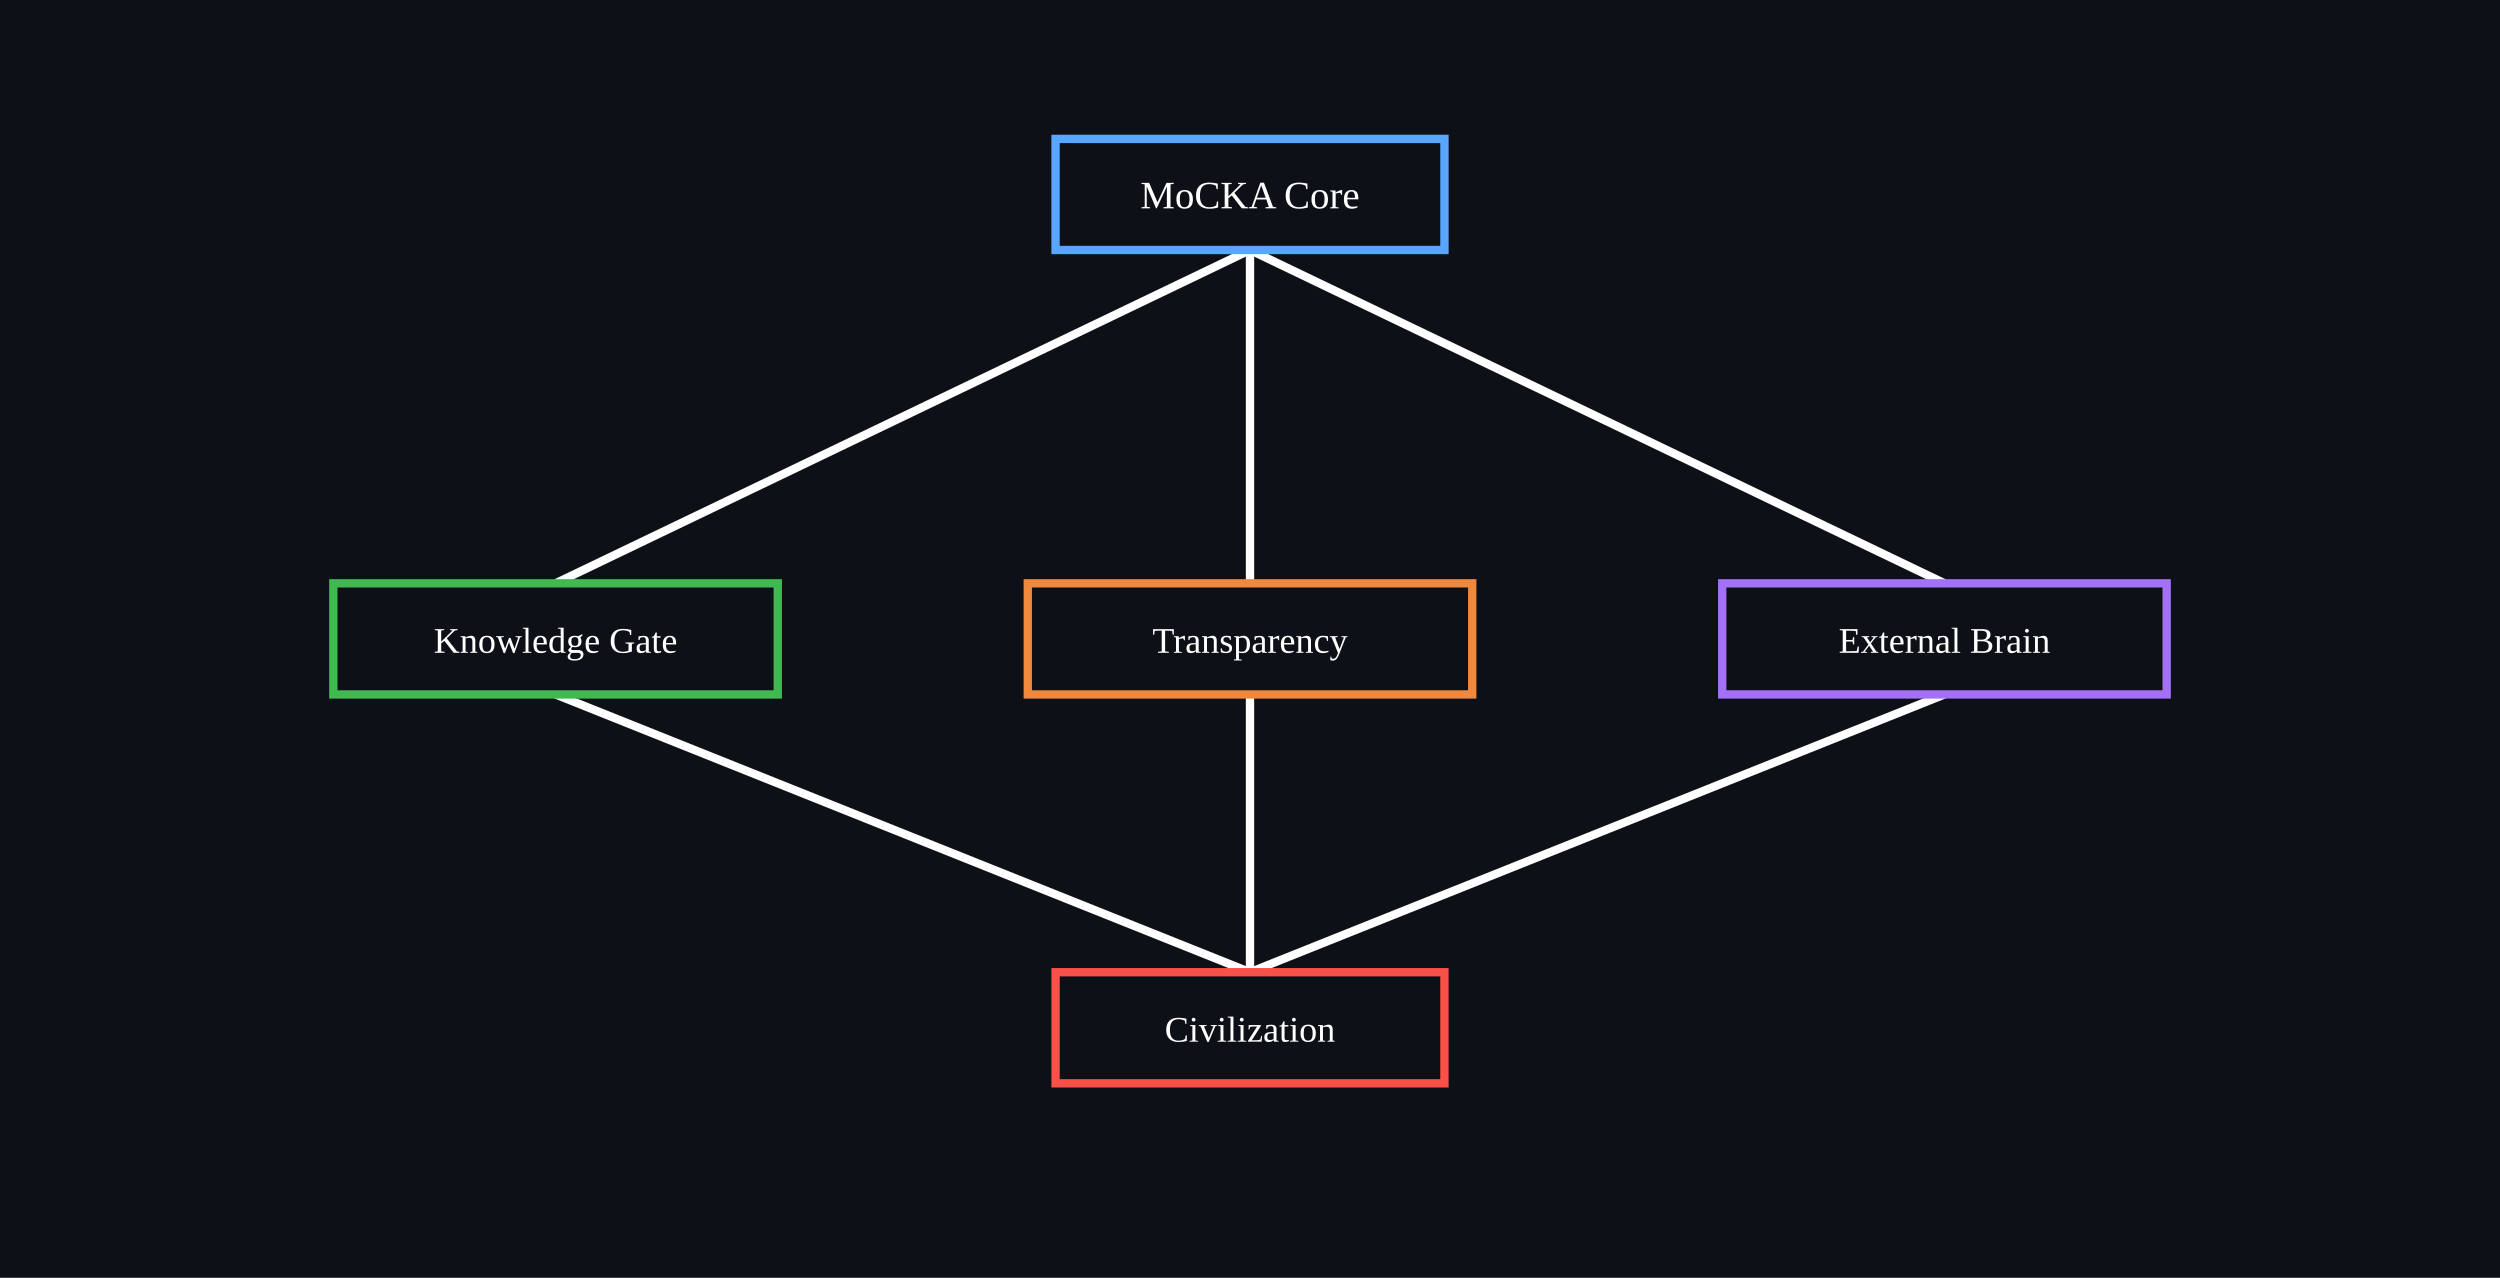
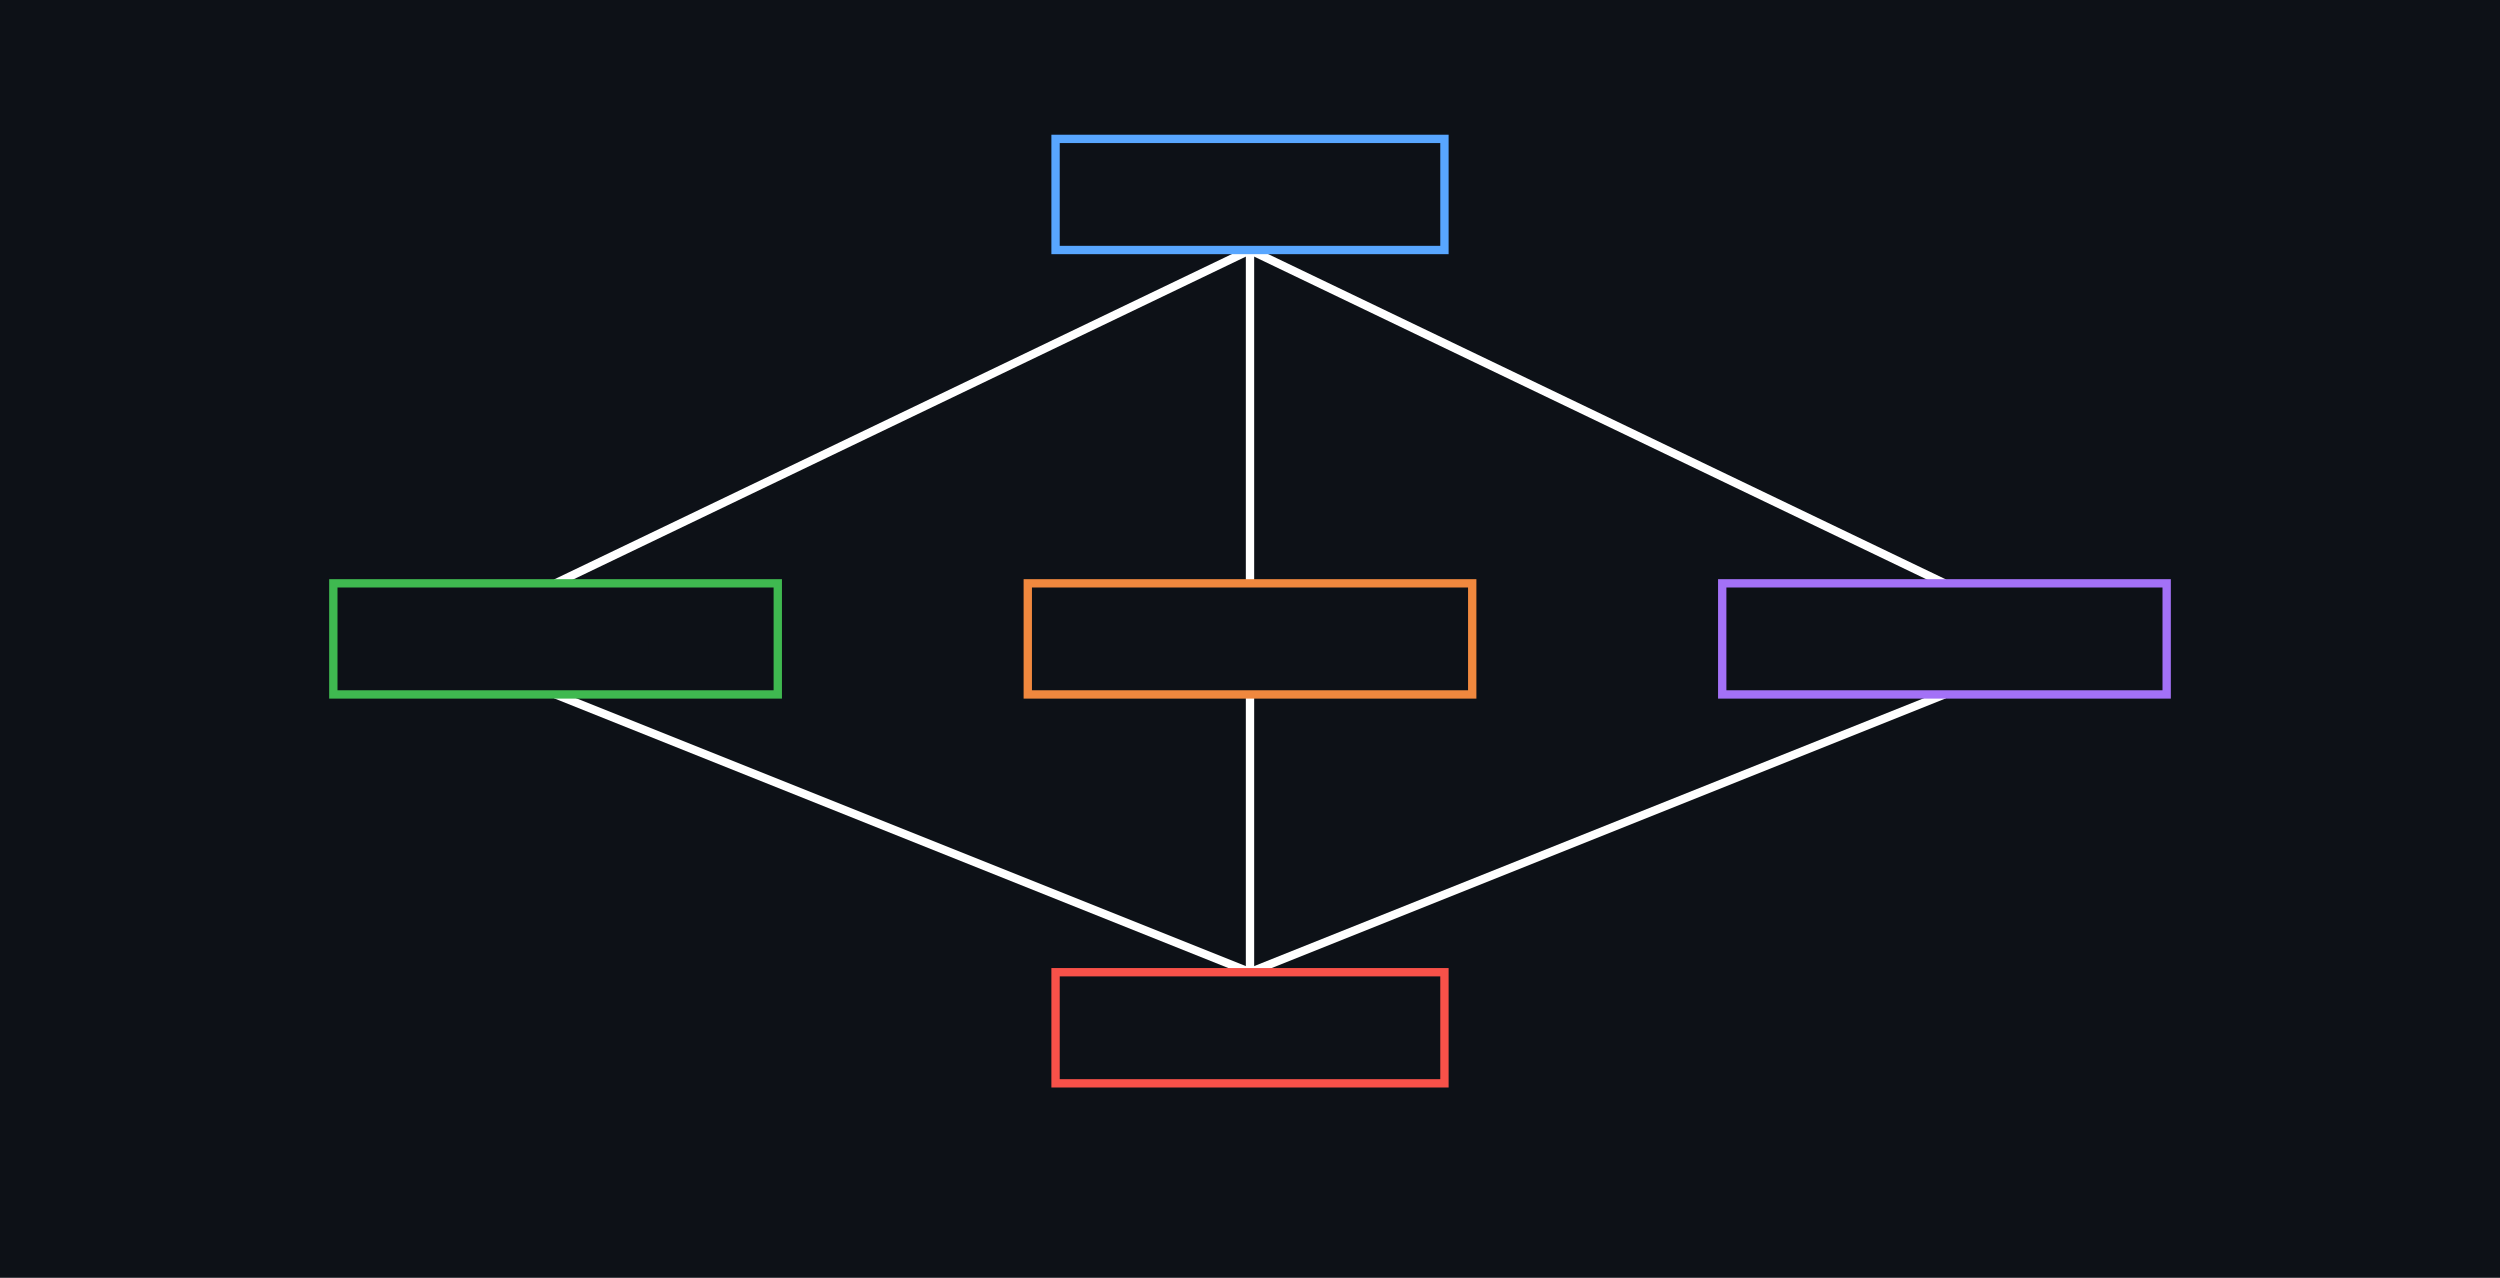
<svg xmlns="http://www.w3.org/2000/svg" width="900" height="460">
  <rect width="100%" height="100%" fill="#0d1117" />
  <line x1="450" y1="90" x2="200" y2="210" stroke="#ffffff" stroke-width="3" />
  <line x1="450" y1="90" x2="450" y2="210" stroke="#ffffff" stroke-width="3" />
  <line x1="450" y1="90" x2="700" y2="210" stroke="#ffffff" stroke-width="3" />
  <line x1="200" y1="250" x2="450" y2="350" stroke="#ffffff" stroke-width="3" />
  <line x1="450" y1="250" x2="450" y2="350" stroke="#ffffff" stroke-width="3" />
  <line x1="700" y1="250" x2="450" y2="350" stroke="#ffffff" stroke-width="3" />
  <rect x="380" y="50" width="140" height="40" fill="#0d1117" stroke="#58a6ff" stroke-width="3" />
-   <text x="450" y="75" fill="white" font-size="14" text-anchor="middle">MoCKA Core</text>
+   <text x="450" y="75" fill="#0D1117" font-size="14" text-anchor="middle">MoCKA Core</text>
  <rect x="120" y="210" width="160" height="40" fill="#0d1117" stroke="#3fb950" stroke-width="3" />
-   <text x="200" y="235" fill="white" font-size="13" text-anchor="middle">Knowledge Gate</text>
+   <text x="200" y="235" fill="#0D1117" font-size="13" text-anchor="middle">Knowledge Gate</text>
  <rect x="370" y="210" width="160" height="40" fill="#0d1117" stroke="#f0883e" stroke-width="3" />
-   <text x="450" y="235" fill="white" font-size="13" text-anchor="middle">Transparency</text>
+   <text x="450" y="235" fill="#0D1117" font-size="13" text-anchor="middle">Transparency</text>
  <rect x="620" y="210" width="160" height="40" fill="#0d1117" stroke="#a371f7" stroke-width="3" />
-   <text x="700" y="235" fill="white" font-size="13" text-anchor="middle">External Brain</text>
+   <text x="700" y="235" fill="#0D1117" font-size="13" text-anchor="middle">External Brain</text>
  <rect x="380" y="350" width="140" height="40" fill="#0d1117" stroke="#f85149" stroke-width="3" />
-   <text x="450" y="375" fill="white" font-size="13" text-anchor="middle">Civilization</text>
+   <text x="450" y="375" fill="#0D1117" font-size="13" text-anchor="middle">Civilization</text>
</svg>
